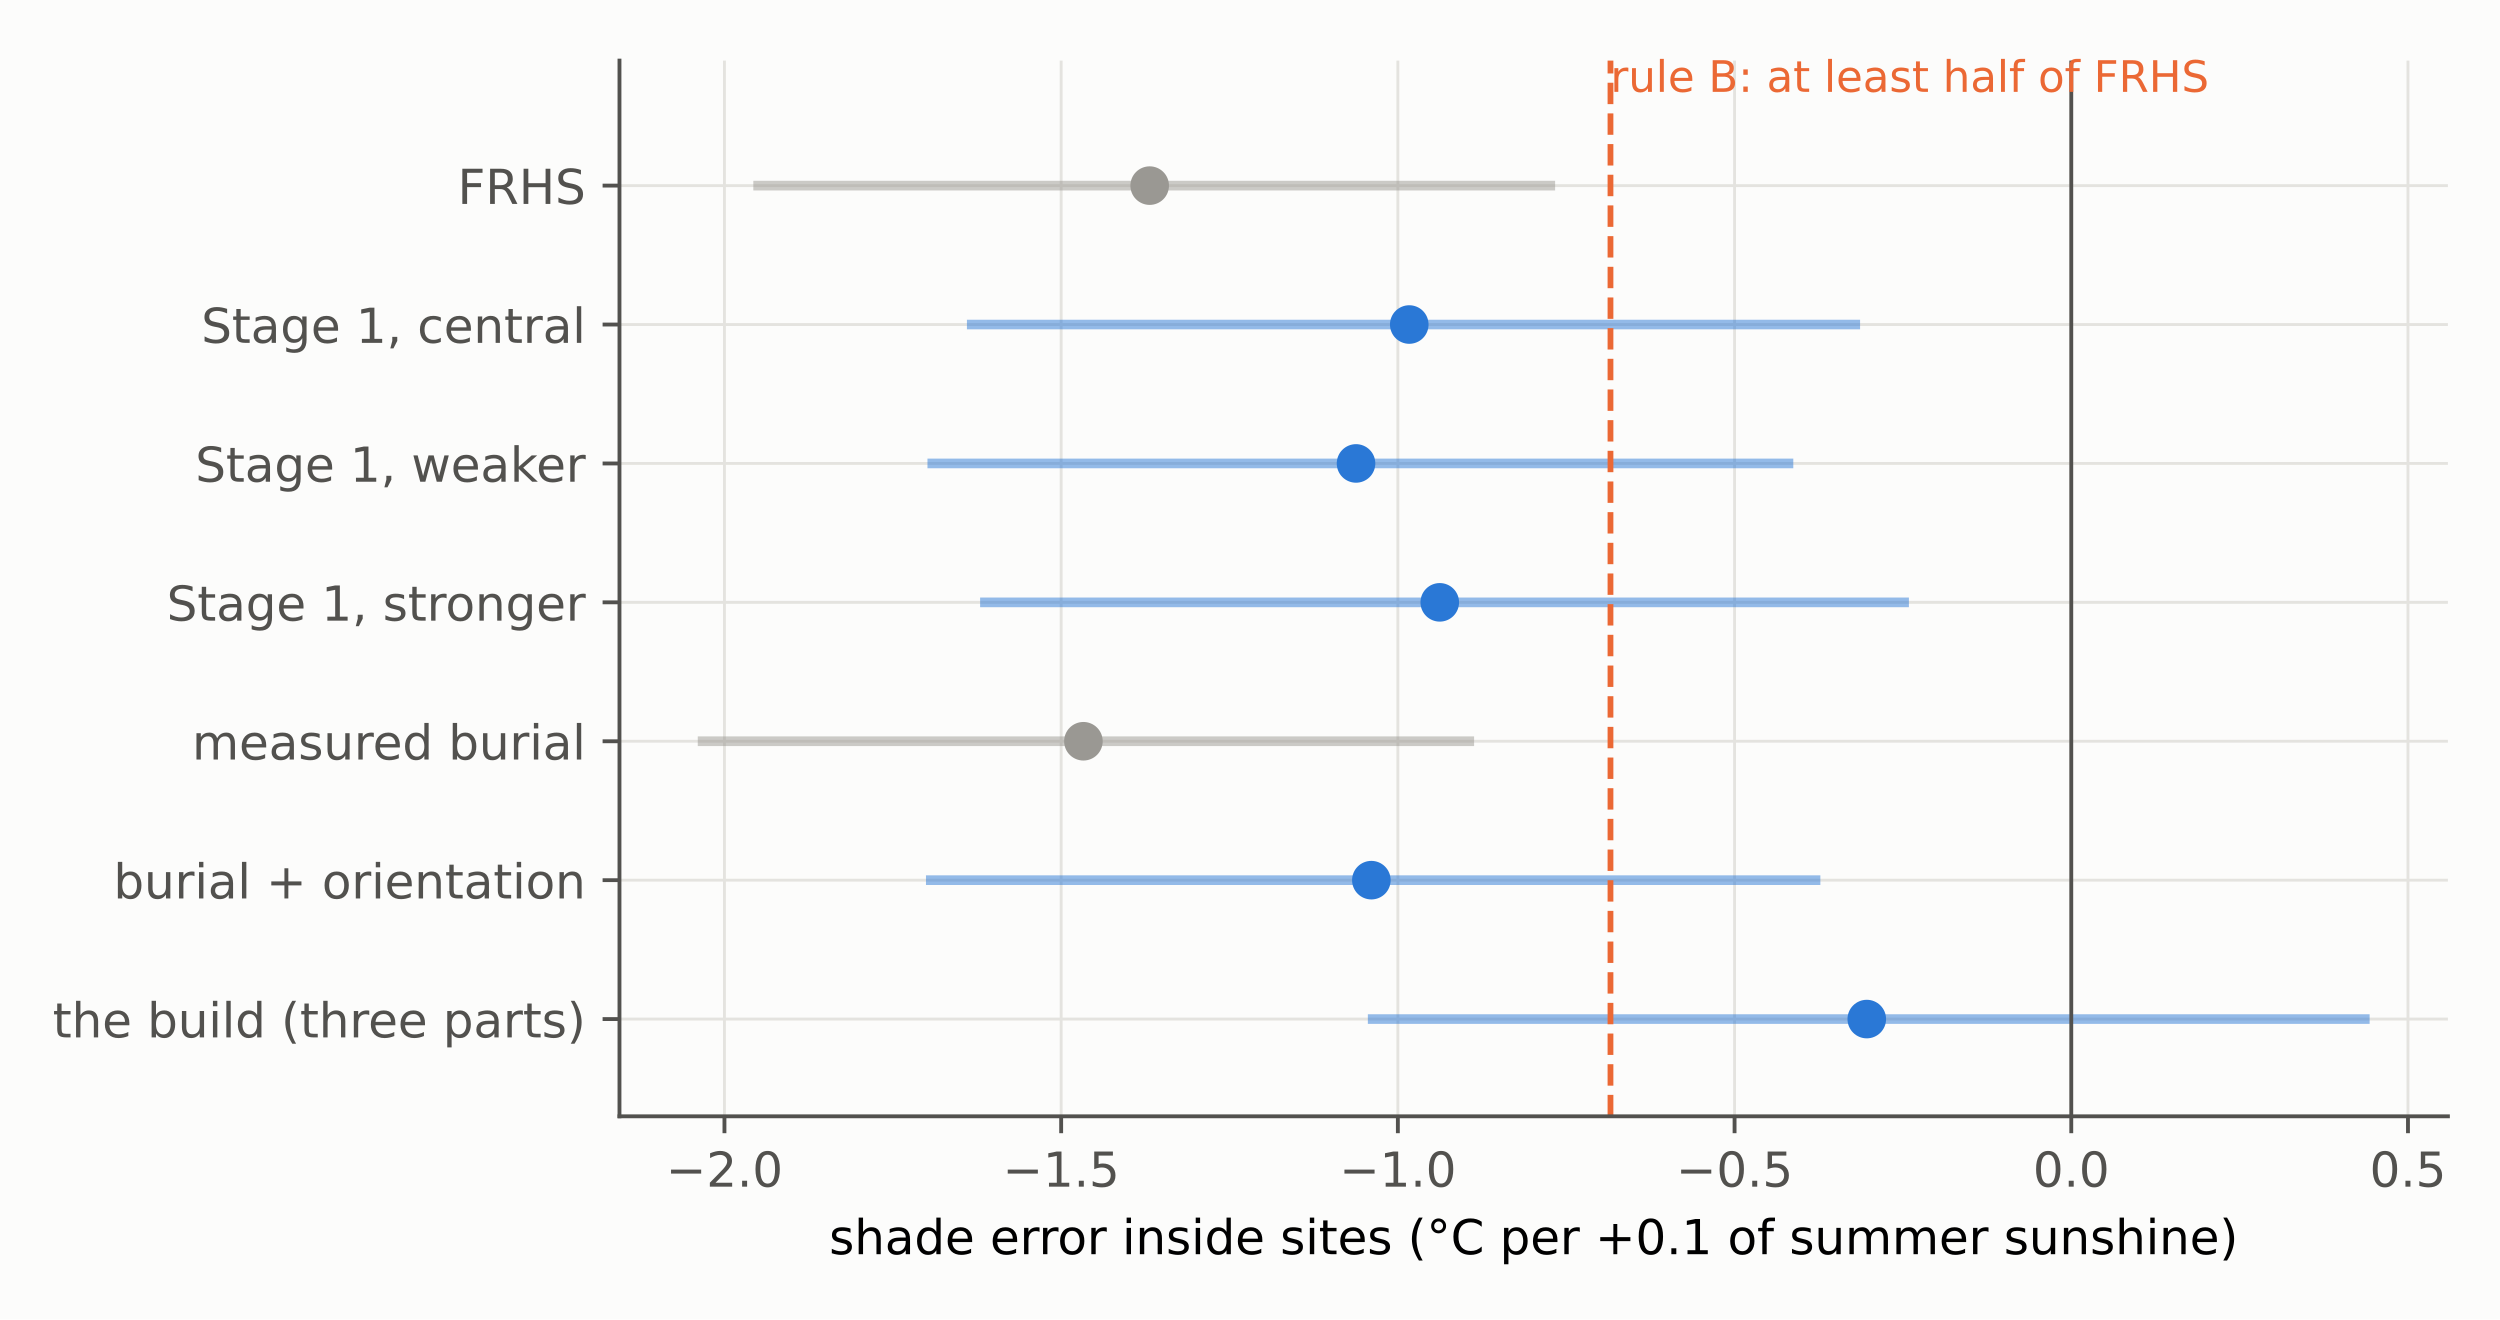
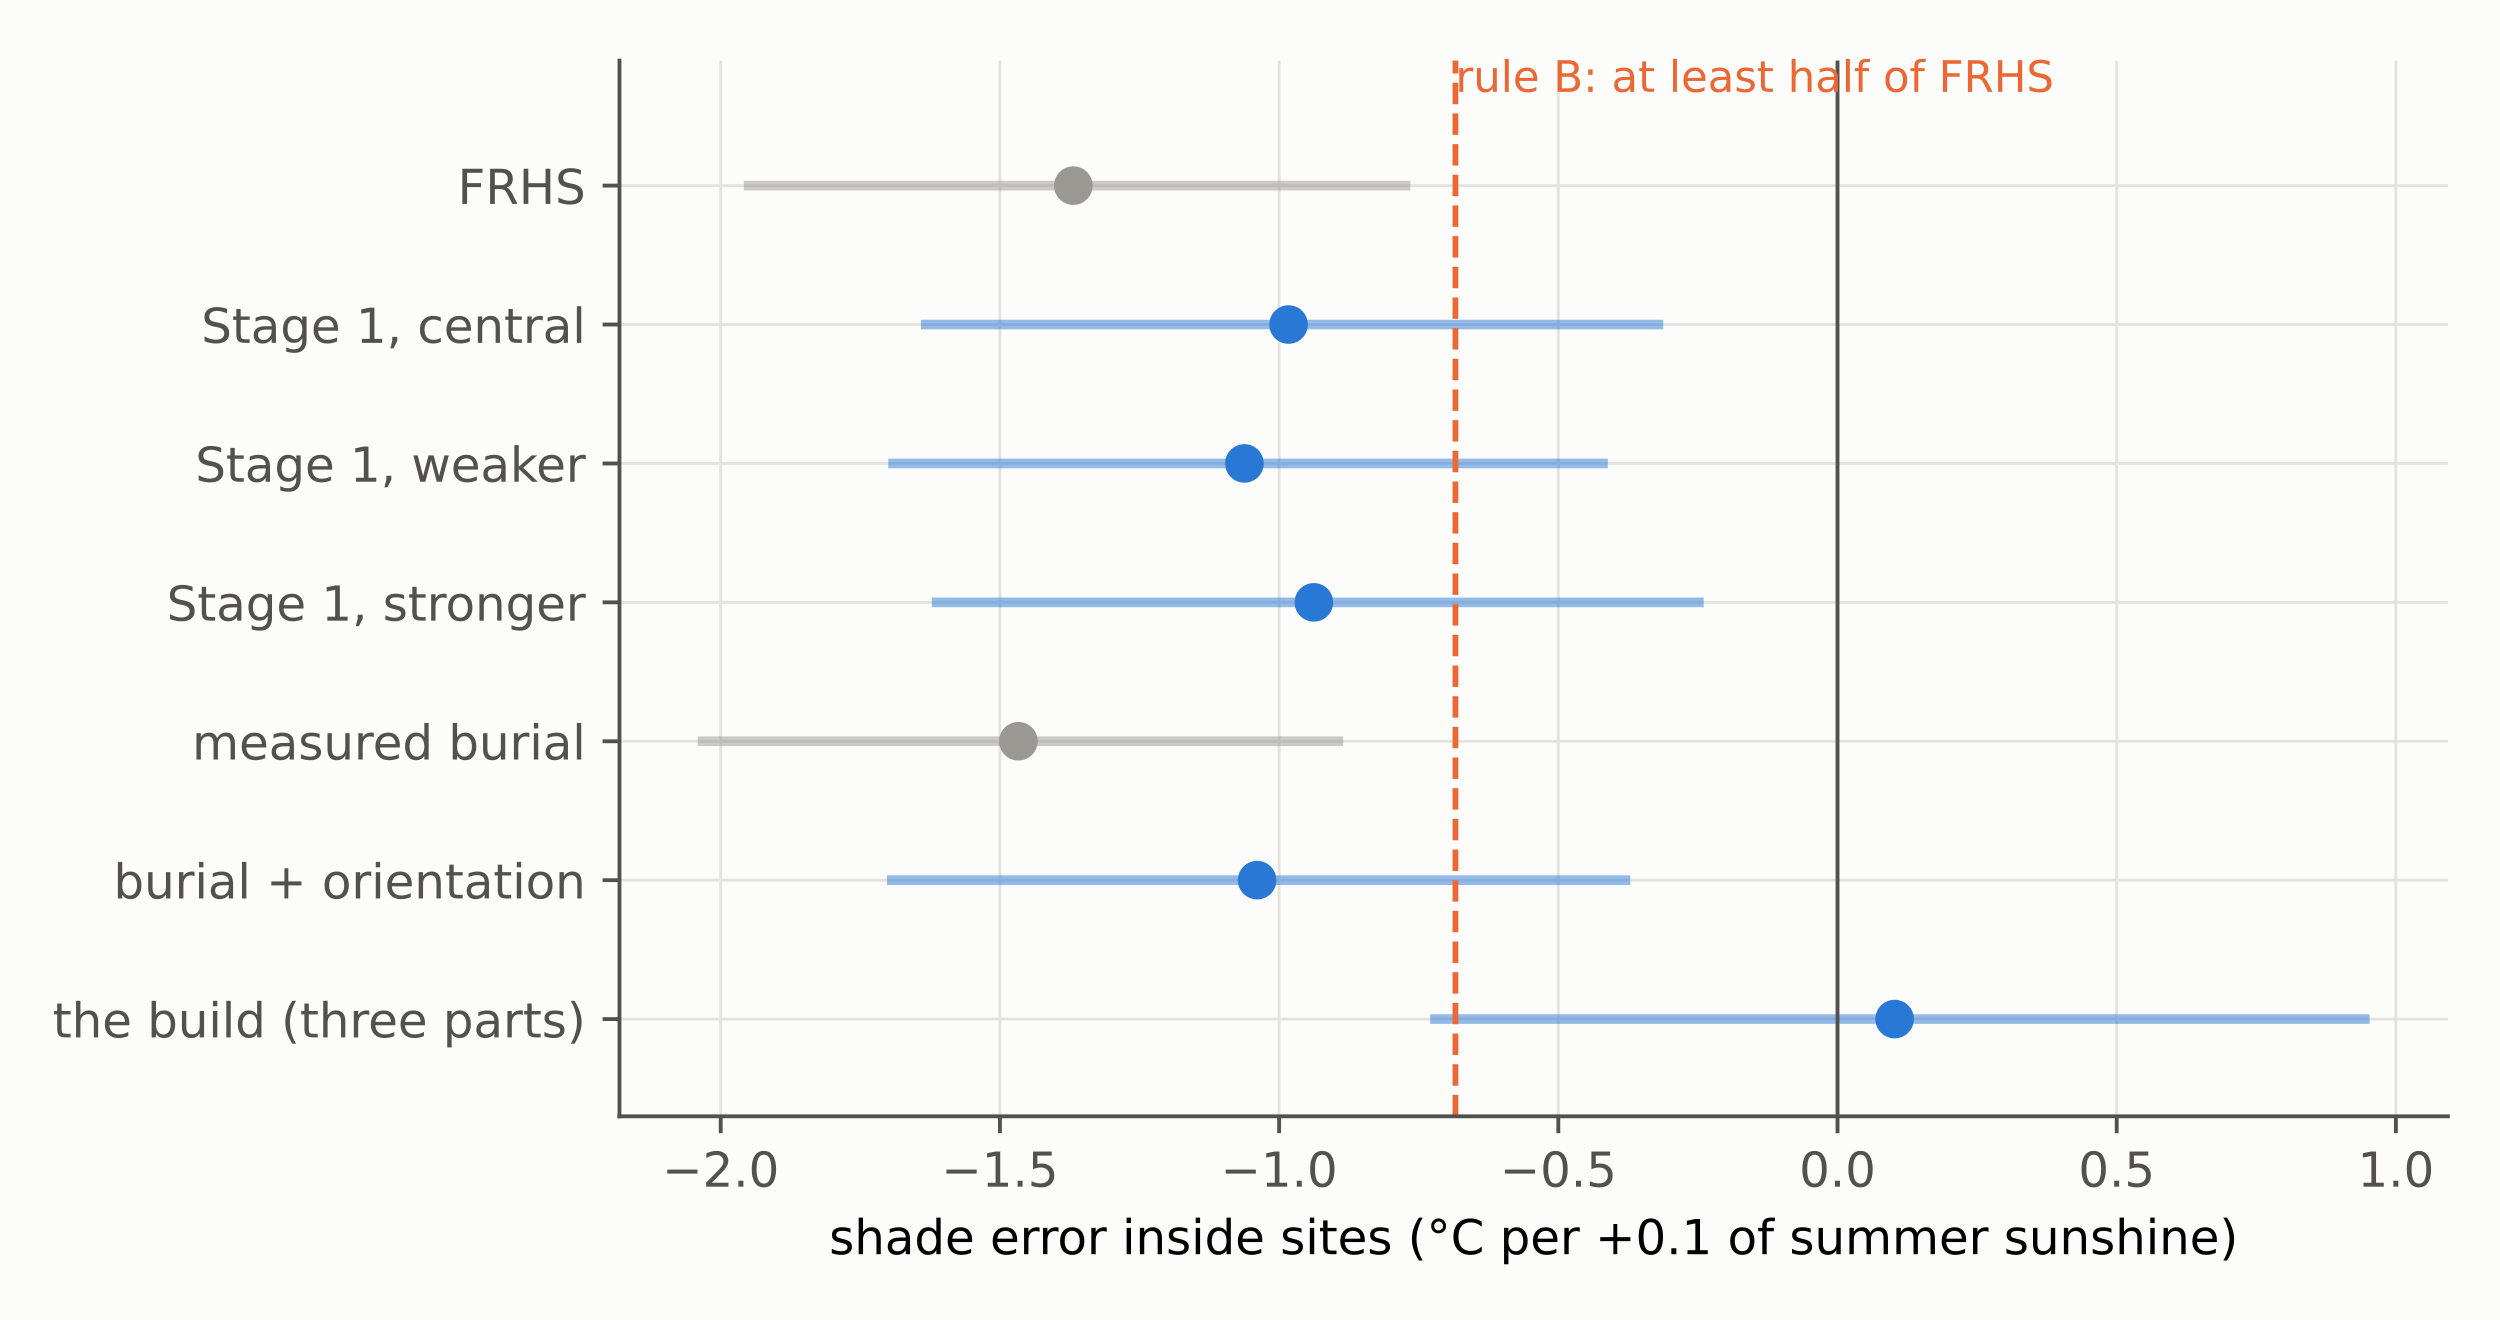
<svg xmlns="http://www.w3.org/2000/svg" xmlns:xlink="http://www.w3.org/1999/xlink" width="518.4pt" height="273.6pt" viewBox="0 0 518.4 273.6" version="1.1">
  <defs>
    <style type="text/css">*{stroke-linejoin: round; stroke-linecap: butt}</style>
  </defs>
  <g id="figure_1">
    <g id="patch_1">
      <path d="M 0 273.6  L 518.4 273.6  L 518.4 0  L 0 0  z " style="fill: #fcfcfb" />
    </g>
    <g id="axes_1">
      <g id="patch_2">
        <path d="M 128.455 231.478  L 507.6 231.478  L 507.6 12.566  L 128.455 12.566  z " style="fill: #fcfcfb" />
      </g>
      <g id="matplotlib.axis_1">
        <g id="xtick_1">
          <g id="line2d_1">
-             <path d="M 150.223 231.478  L 150.223 12.566  " clip-path="url(#p5e6e618a25)" style="fill: none; stroke: #e4e3df; stroke-width: 0.6; stroke-linecap: square" />
+             <path d="M 149.449 231.478  L 149.449 12.566  " clip-path="url(#p5ee0dc7483)" style="fill: none; stroke: #e4e3df; stroke-width: 0.6; stroke-linecap: square" />
          </g>
          <g id="line2d_2">
            <defs>
-               <path id="m90530ac3e0" d="M 0 0  L 0 3.5  " style="stroke: #52514e; stroke-width: 0.8" />
+               <path id="m7d7fa115bf" d="M 0 0  L 0 3.5  " style="stroke: #52514e; stroke-width: 0.8" />
            </defs>
            <g>
-               <use xlink:href="#m90530ac3e0" x="150.223" y="231.478" style="fill: #52514e; stroke: #52514e; stroke-width: 0.8" />
+               <use xlink:href="#m7d7fa115bf" x="149.449" y="231.478" style="fill: #52514e; stroke: #52514e; stroke-width: 0.8" />
            </g>
          </g>
          <g id="text_1">
-             <text style="font-size: 10px; font-family: 'DejaVu Sans', 'Bitstream Vera Sans', 'Computer Modern Sans Serif', 'Lucida Grande', 'Verdana', 'Geneva', 'Lucid', 'Arial', 'Helvetica', 'Avant Garde', sans-serif; text-anchor: middle; fill: #52514e" x="150.223" y="246.075" transform="rotate(-0 150.2231 246.0753)">−2.0</text>
+             <text style="font-size: 10px; font-family: 'DejaVu Sans', 'Bitstream Vera Sans', 'Computer Modern Sans Serif', 'Lucida Grande', 'Verdana', 'Geneva', 'Lucid', 'Arial', 'Helvetica', 'Avant Garde', sans-serif; text-anchor: middle; fill: #52514e" x="149.449" y="246.075" transform="rotate(-0 149.4487 246.0753)">−2.0</text>
          </g>
        </g>
        <g id="xtick_2">
          <g id="line2d_3">
-             <path d="M 220.042 231.478  L 220.042 12.566  " clip-path="url(#p5e6e618a25)" style="fill: none; stroke: #e4e3df; stroke-width: 0.6; stroke-linecap: square" />
+             <path d="M 207.343 231.478  L 207.343 12.566  " clip-path="url(#p5ee0dc7483)" style="fill: none; stroke: #e4e3df; stroke-width: 0.6; stroke-linecap: square" />
          </g>
          <g id="line2d_4">
            <g>
-               <use xlink:href="#m90530ac3e0" x="220.042" y="231.478" style="fill: #52514e; stroke: #52514e; stroke-width: 0.8" />
+               <use xlink:href="#m7d7fa115bf" x="207.343" y="231.478" style="fill: #52514e; stroke: #52514e; stroke-width: 0.8" />
            </g>
          </g>
          <g id="text_2">
-             <text style="font-size: 10px; font-family: 'DejaVu Sans', 'Bitstream Vera Sans', 'Computer Modern Sans Serif', 'Lucida Grande', 'Verdana', 'Geneva', 'Lucid', 'Arial', 'Helvetica', 'Avant Garde', sans-serif; text-anchor: middle; fill: #52514e" x="220.042" y="246.075" transform="rotate(-0 220.042 246.0753)">−1.5</text>
+             <text style="font-size: 10px; font-family: 'DejaVu Sans', 'Bitstream Vera Sans', 'Computer Modern Sans Serif', 'Lucida Grande', 'Verdana', 'Geneva', 'Lucid', 'Arial', 'Helvetica', 'Avant Garde', sans-serif; text-anchor: middle; fill: #52514e" x="207.343" y="246.075" transform="rotate(-0 207.3435 246.0753)">−1.5</text>
          </g>
        </g>
        <g id="xtick_3">
          <g id="line2d_5">
-             <path d="M 289.861 231.478  L 289.861 12.566  " clip-path="url(#p5e6e618a25)" style="fill: none; stroke: #e4e3df; stroke-width: 0.6; stroke-linecap: square" />
+             <path d="M 265.238 231.478  L 265.238 12.566  " clip-path="url(#p5ee0dc7483)" style="fill: none; stroke: #e4e3df; stroke-width: 0.6; stroke-linecap: square" />
          </g>
          <g id="line2d_6">
            <g>
-               <use xlink:href="#m90530ac3e0" x="289.861" y="231.478" style="fill: #52514e; stroke: #52514e; stroke-width: 0.8" />
+               <use xlink:href="#m7d7fa115bf" x="265.238" y="231.478" style="fill: #52514e; stroke: #52514e; stroke-width: 0.8" />
            </g>
          </g>
          <g id="text_3">
-             <text style="font-size: 10px; font-family: 'DejaVu Sans', 'Bitstream Vera Sans', 'Computer Modern Sans Serif', 'Lucida Grande', 'Verdana', 'Geneva', 'Lucid', 'Arial', 'Helvetica', 'Avant Garde', sans-serif; text-anchor: middle; fill: #52514e" x="289.861" y="246.075" transform="rotate(-0 289.8609 246.0753)">−1.0</text>
+             <text style="font-size: 10px; font-family: 'DejaVu Sans', 'Bitstream Vera Sans', 'Computer Modern Sans Serif', 'Lucida Grande', 'Verdana', 'Geneva', 'Lucid', 'Arial', 'Helvetica', 'Avant Garde', sans-serif; text-anchor: middle; fill: #52514e" x="265.238" y="246.075" transform="rotate(-0 265.2382 246.0753)">−1.0</text>
          </g>
        </g>
        <g id="xtick_4">
          <g id="line2d_7">
-             <path d="M 359.68 231.478  L 359.68 12.566  " clip-path="url(#p5e6e618a25)" style="fill: none; stroke: #e4e3df; stroke-width: 0.6; stroke-linecap: square" />
+             <path d="M 323.133 231.478  L 323.133 12.566  " clip-path="url(#p5ee0dc7483)" style="fill: none; stroke: #e4e3df; stroke-width: 0.6; stroke-linecap: square" />
          </g>
          <g id="line2d_8">
            <g>
-               <use xlink:href="#m90530ac3e0" x="359.68" y="231.478" style="fill: #52514e; stroke: #52514e; stroke-width: 0.8" />
+               <use xlink:href="#m7d7fa115bf" x="323.133" y="231.478" style="fill: #52514e; stroke: #52514e; stroke-width: 0.8" />
            </g>
          </g>
          <g id="text_4">
-             <text style="font-size: 10px; font-family: 'DejaVu Sans', 'Bitstream Vera Sans', 'Computer Modern Sans Serif', 'Lucida Grande', 'Verdana', 'Geneva', 'Lucid', 'Arial', 'Helvetica', 'Avant Garde', sans-serif; text-anchor: middle; fill: #52514e" x="359.68" y="246.075" transform="rotate(-0 359.6797 246.0753)">−0.5</text>
+             <text style="font-size: 10px; font-family: 'DejaVu Sans', 'Bitstream Vera Sans', 'Computer Modern Sans Serif', 'Lucida Grande', 'Verdana', 'Geneva', 'Lucid', 'Arial', 'Helvetica', 'Avant Garde', sans-serif; text-anchor: middle; fill: #52514e" x="323.133" y="246.075" transform="rotate(-0 323.1329 246.0753)">−0.5</text>
          </g>
        </g>
        <g id="xtick_5">
          <g id="line2d_9">
-             <path d="M 429.499 231.478  L 429.499 12.566  " clip-path="url(#p5e6e618a25)" style="fill: none; stroke: #e4e3df; stroke-width: 0.6; stroke-linecap: square" />
+             <path d="M 381.028 231.478  L 381.028 12.566  " clip-path="url(#p5ee0dc7483)" style="fill: none; stroke: #e4e3df; stroke-width: 0.6; stroke-linecap: square" />
          </g>
          <g id="line2d_10">
            <g>
-               <use xlink:href="#m90530ac3e0" x="429.499" y="231.478" style="fill: #52514e; stroke: #52514e; stroke-width: 0.8" />
+               <use xlink:href="#m7d7fa115bf" x="381.028" y="231.478" style="fill: #52514e; stroke: #52514e; stroke-width: 0.8" />
            </g>
          </g>
          <g id="text_5">
-             <text style="font-size: 10px; font-family: 'DejaVu Sans', 'Bitstream Vera Sans', 'Computer Modern Sans Serif', 'Lucida Grande', 'Verdana', 'Geneva', 'Lucid', 'Arial', 'Helvetica', 'Avant Garde', sans-serif; text-anchor: middle; fill: #52514e" x="429.499" y="246.075" transform="rotate(-0 429.4986 246.0753)">0.0</text>
+             <text style="font-size: 10px; font-family: 'DejaVu Sans', 'Bitstream Vera Sans', 'Computer Modern Sans Serif', 'Lucida Grande', 'Verdana', 'Geneva', 'Lucid', 'Arial', 'Helvetica', 'Avant Garde', sans-serif; text-anchor: middle; fill: #52514e" x="381.028" y="246.075" transform="rotate(-0 381.0276 246.0753)">0.0</text>
          </g>
        </g>
        <g id="xtick_6">
          <g id="line2d_11">
-             <path d="M 499.317 231.478  L 499.317 12.566  " clip-path="url(#p5e6e618a25)" style="fill: none; stroke: #e4e3df; stroke-width: 0.6; stroke-linecap: square" />
+             <path d="M 438.922 231.478  L 438.922 12.566  " clip-path="url(#p5ee0dc7483)" style="fill: none; stroke: #e4e3df; stroke-width: 0.6; stroke-linecap: square" />
          </g>
          <g id="line2d_12">
            <g>
-               <use xlink:href="#m90530ac3e0" x="499.317" y="231.478" style="fill: #52514e; stroke: #52514e; stroke-width: 0.8" />
+               <use xlink:href="#m7d7fa115bf" x="438.922" y="231.478" style="fill: #52514e; stroke: #52514e; stroke-width: 0.8" />
            </g>
          </g>
          <g id="text_6">
-             <text style="font-size: 10px; font-family: 'DejaVu Sans', 'Bitstream Vera Sans', 'Computer Modern Sans Serif', 'Lucida Grande', 'Verdana', 'Geneva', 'Lucid', 'Arial', 'Helvetica', 'Avant Garde', sans-serif; text-anchor: middle; fill: #52514e" x="499.317" y="246.075" transform="rotate(-0 499.3174 246.0753)">0.5</text>
-           </g>
-         </g>
-         <g id="text_7">
+             <text style="font-size: 10px; font-family: 'DejaVu Sans', 'Bitstream Vera Sans', 'Computer Modern Sans Serif', 'Lucida Grande', 'Verdana', 'Geneva', 'Lucid', 'Arial', 'Helvetica', 'Avant Garde', sans-serif; text-anchor: middle; fill: #52514e" x="438.922" y="246.075" transform="rotate(-0 438.9223 246.0753)">0.5</text>
+           </g>
+         </g>
+         <g id="xtick_7">
+           <g id="line2d_13">
+             <path d="M 496.817 231.478  L 496.817 12.566  " clip-path="url(#p5ee0dc7483)" style="fill: none; stroke: #e4e3df; stroke-width: 0.6; stroke-linecap: square" />
+           </g>
+           <g id="line2d_14">
+             <g>
+               <use xlink:href="#m7d7fa115bf" x="496.817" y="231.478" style="fill: #52514e; stroke: #52514e; stroke-width: 0.8" />
+             </g>
+           </g>
+           <g id="text_7">
+             <text style="font-size: 10px; font-family: 'DejaVu Sans', 'Bitstream Vera Sans', 'Computer Modern Sans Serif', 'Lucida Grande', 'Verdana', 'Geneva', 'Lucid', 'Arial', 'Helvetica', 'Avant Garde', sans-serif; text-anchor: middle; fill: #52514e" x="496.817" y="246.075" transform="rotate(-0 496.8171 246.0753)">1.0</text>
+           </g>
+         </g>
+         <g id="text_8">
          <text style="font-size: 10px; font-family: 'DejaVu Sans', 'Bitstream Vera Sans', 'Computer Modern Sans Serif', 'Lucida Grande', 'Verdana', 'Geneva', 'Lucid', 'Arial', 'Helvetica', 'Avant Garde', sans-serif; text-anchor: middle" x="318.027" y="260.076" transform="rotate(-0 318.0275 260.0761)">shade error inside sites (°C per +0.1 of summer sunshine)</text>
        </g>
      </g>
      <g id="matplotlib.axis_2">
        <g id="ytick_1">
-           <g id="line2d_13">
-             <path d="M 128.455 38.49  L 507.6 38.49  " clip-path="url(#p5e6e618a25)" style="fill: none; stroke: #e4e3df; stroke-width: 0.6; stroke-linecap: square" />
-           </g>
-           <g id="line2d_14">
+           <g id="line2d_15">
+             <path d="M 128.455 38.49  L 507.6 38.49  " clip-path="url(#p5ee0dc7483)" style="fill: none; stroke: #e4e3df; stroke-width: 0.6; stroke-linecap: square" />
+           </g>
+           <g id="line2d_16">
            <defs>
-               <path id="m06c44266c1" d="M 0 0  L -3.5 0  " style="stroke: #52514e; stroke-width: 0.8" />
+               <path id="m60e6f123ee" d="M 0 0  L -3.5 0  " style="stroke: #52514e; stroke-width: 0.8" />
            </defs>
            <g>
-               <use xlink:href="#m06c44266c1" x="128.455" y="38.49" style="fill: #52514e; stroke: #52514e; stroke-width: 0.8" />
-             </g>
-           </g>
-           <g id="text_8">
+               <use xlink:href="#m60e6f123ee" x="128.455" y="38.49" style="fill: #52514e; stroke: #52514e; stroke-width: 0.8" />
+             </g>
+           </g>
+           <g id="text_9">
            <text style="font-size: 10px; font-family: 'DejaVu Sans', 'Bitstream Vera Sans', 'Computer Modern Sans Serif', 'Lucida Grande', 'Verdana', 'Geneva', 'Lucid', 'Arial', 'Helvetica', 'Avant Garde', sans-serif; text-anchor: end; fill: #52514e" x="121.455" y="42.289" transform="rotate(-0 121.455 42.28867)">FRHS</text>
          </g>
        </g>
        <g id="ytick_2">
-           <g id="line2d_15">
-             <path d="M 128.455 67.294  L 507.6 67.294  " clip-path="url(#p5e6e618a25)" style="fill: none; stroke: #e4e3df; stroke-width: 0.6; stroke-linecap: square" />
-           </g>
-           <g id="line2d_16">
-             <g>
-               <use xlink:href="#m06c44266c1" x="128.455" y="67.294" style="fill: #52514e; stroke: #52514e; stroke-width: 0.8" />
-             </g>
-           </g>
-           <g id="text_9">
+           <g id="line2d_17">
+             <path d="M 128.455 67.294  L 507.6 67.294  " clip-path="url(#p5ee0dc7483)" style="fill: none; stroke: #e4e3df; stroke-width: 0.6; stroke-linecap: square" />
+           </g>
+           <g id="line2d_18">
+             <g>
+               <use xlink:href="#m60e6f123ee" x="128.455" y="67.294" style="fill: #52514e; stroke: #52514e; stroke-width: 0.8" />
+             </g>
+           </g>
+           <g id="text_10">
            <text style="font-size: 10px; font-family: 'DejaVu Sans', 'Bitstream Vera Sans', 'Computer Modern Sans Serif', 'Lucida Grande', 'Verdana', 'Geneva', 'Lucid', 'Arial', 'Helvetica', 'Avant Garde', sans-serif; text-anchor: end; fill: #52514e" x="121.455" y="71.093" transform="rotate(-0 121.455 71.09322)">Stage 1, central</text>
          </g>
        </g>
        <g id="ytick_3">
-           <g id="line2d_17">
-             <path d="M 128.455 96.098  L 507.6 96.098  " clip-path="url(#p5e6e618a25)" style="fill: none; stroke: #e4e3df; stroke-width: 0.6; stroke-linecap: square" />
-           </g>
-           <g id="line2d_18">
-             <g>
-               <use xlink:href="#m06c44266c1" x="128.455" y="96.098" style="fill: #52514e; stroke: #52514e; stroke-width: 0.8" />
-             </g>
-           </g>
-           <g id="text_10">
+           <g id="line2d_19">
+             <path d="M 128.455 96.098  L 507.6 96.098  " clip-path="url(#p5ee0dc7483)" style="fill: none; stroke: #e4e3df; stroke-width: 0.6; stroke-linecap: square" />
+           </g>
+           <g id="line2d_20">
+             <g>
+               <use xlink:href="#m60e6f123ee" x="128.455" y="96.098" style="fill: #52514e; stroke: #52514e; stroke-width: 0.8" />
+             </g>
+           </g>
+           <g id="text_11">
            <text style="font-size: 10px; font-family: 'DejaVu Sans', 'Bitstream Vera Sans', 'Computer Modern Sans Serif', 'Lucida Grande', 'Verdana', 'Geneva', 'Lucid', 'Arial', 'Helvetica', 'Avant Garde', sans-serif; text-anchor: end; fill: #52514e" x="121.455" y="99.897" transform="rotate(-0 121.455 99.89737)">Stage 1, weaker</text>
          </g>
        </g>
        <g id="ytick_4">
-           <g id="line2d_19">
-             <path d="M 128.455 124.902  L 507.6 124.902  " clip-path="url(#p5e6e618a25)" style="fill: none; stroke: #e4e3df; stroke-width: 0.6; stroke-linecap: square" />
-           </g>
-           <g id="line2d_20">
-             <g>
-               <use xlink:href="#m06c44266c1" x="128.455" y="124.902" style="fill: #52514e; stroke: #52514e; stroke-width: 0.8" />
-             </g>
-           </g>
-           <g id="text_11">
+           <g id="line2d_21">
+             <path d="M 128.455 124.902  L 507.6 124.902  " clip-path="url(#p5ee0dc7483)" style="fill: none; stroke: #e4e3df; stroke-width: 0.6; stroke-linecap: square" />
+           </g>
+           <g id="line2d_22">
+             <g>
+               <use xlink:href="#m60e6f123ee" x="128.455" y="124.902" style="fill: #52514e; stroke: #52514e; stroke-width: 0.8" />
+             </g>
+           </g>
+           <g id="text_12">
            <text style="font-size: 10px; font-family: 'DejaVu Sans', 'Bitstream Vera Sans', 'Computer Modern Sans Serif', 'Lucida Grande', 'Verdana', 'Geneva', 'Lucid', 'Arial', 'Helvetica', 'Avant Garde', sans-serif; text-anchor: end; fill: #52514e" x="121.455" y="128.701" transform="rotate(-0 121.455 128.7011)">Stage 1, stronger</text>
          </g>
        </g>
        <g id="ytick_5">
-           <g id="line2d_21">
-             <path d="M 128.455 153.706  L 507.6 153.706  " clip-path="url(#p5e6e618a25)" style="fill: none; stroke: #e4e3df; stroke-width: 0.6; stroke-linecap: square" />
-           </g>
-           <g id="line2d_22">
-             <g>
-               <use xlink:href="#m06c44266c1" x="128.455" y="153.706" style="fill: #52514e; stroke: #52514e; stroke-width: 0.8" />
-             </g>
-           </g>
-           <g id="text_12">
+           <g id="line2d_23">
+             <path d="M 128.455 153.706  L 507.6 153.706  " clip-path="url(#p5ee0dc7483)" style="fill: none; stroke: #e4e3df; stroke-width: 0.6; stroke-linecap: square" />
+           </g>
+           <g id="line2d_24">
+             <g>
+               <use xlink:href="#m60e6f123ee" x="128.455" y="153.706" style="fill: #52514e; stroke: #52514e; stroke-width: 0.8" />
+             </g>
+           </g>
+           <g id="text_13">
            <text style="font-size: 10px; font-family: 'DejaVu Sans', 'Bitstream Vera Sans', 'Computer Modern Sans Serif', 'Lucida Grande', 'Verdana', 'Geneva', 'Lucid', 'Arial', 'Helvetica', 'Avant Garde', sans-serif; text-anchor: end; fill: #52514e" x="121.455" y="157.506" transform="rotate(-0 121.455 157.5057)">measured burial</text>
          </g>
        </g>
        <g id="ytick_6">
-           <g id="line2d_23">
-             <path d="M 128.455 182.511  L 507.6 182.511  " clip-path="url(#p5e6e618a25)" style="fill: none; stroke: #e4e3df; stroke-width: 0.6; stroke-linecap: square" />
-           </g>
-           <g id="line2d_24">
-             <g>
-               <use xlink:href="#m06c44266c1" x="128.455" y="182.511" style="fill: #52514e; stroke: #52514e; stroke-width: 0.8" />
-             </g>
-           </g>
-           <g id="text_13">
+           <g id="line2d_25">
+             <path d="M 128.455 182.511  L 507.6 182.511  " clip-path="url(#p5ee0dc7483)" style="fill: none; stroke: #e4e3df; stroke-width: 0.6; stroke-linecap: square" />
+           </g>
+           <g id="line2d_26">
+             <g>
+               <use xlink:href="#m60e6f123ee" x="128.455" y="182.511" style="fill: #52514e; stroke: #52514e; stroke-width: 0.8" />
+             </g>
+           </g>
+           <g id="text_14">
            <text style="font-size: 10px; font-family: 'DejaVu Sans', 'Bitstream Vera Sans', 'Computer Modern Sans Serif', 'Lucida Grande', 'Verdana', 'Geneva', 'Lucid', 'Arial', 'Helvetica', 'Avant Garde', sans-serif; text-anchor: end; fill: #52514e" x="121.455" y="186.31" transform="rotate(-0 121.455 186.3098)">burial + orientation</text>
          </g>
        </g>
        <g id="ytick_7">
-           <g id="line2d_25">
-             <path d="M 128.455 211.315  L 507.6 211.315  " clip-path="url(#p5e6e618a25)" style="fill: none; stroke: #e4e3df; stroke-width: 0.6; stroke-linecap: square" />
-           </g>
-           <g id="line2d_26">
-             <g>
-               <use xlink:href="#m06c44266c1" x="128.455" y="211.315" style="fill: #52514e; stroke: #52514e; stroke-width: 0.8" />
-             </g>
-           </g>
-           <g id="text_14">
+           <g id="line2d_27">
+             <path d="M 128.455 211.315  L 507.6 211.315  " clip-path="url(#p5ee0dc7483)" style="fill: none; stroke: #e4e3df; stroke-width: 0.6; stroke-linecap: square" />
+           </g>
+           <g id="line2d_28">
+             <g>
+               <use xlink:href="#m60e6f123ee" x="128.455" y="211.315" style="fill: #52514e; stroke: #52514e; stroke-width: 0.8" />
+             </g>
+           </g>
+           <g id="text_15">
            <text style="font-size: 10px; font-family: 'DejaVu Sans', 'Bitstream Vera Sans', 'Computer Modern Sans Serif', 'Lucida Grande', 'Verdana', 'Geneva', 'Lucid', 'Arial', 'Helvetica', 'Avant Garde', sans-serif; text-anchor: end; fill: #52514e" x="121.455" y="215.114" transform="rotate(-0 121.455 215.114)">the build (three parts)</text>
          </g>
        </g>
      </g>
-       <g id="line2d_27">
-         <path d="M 157.212 38.49  L 321.467 38.49  " clip-path="url(#p5e6e618a25)" style="fill: none; stroke: #9a9893; stroke-opacity: 0.5; stroke-width: 2; stroke-linecap: square" />
-       </g>
-       <g id="line2d_28">
-         <defs>
-           <path id="m7e17842fa5" d="M 0 3.5  C 0.928 3.5 1.819 3.131 2.475 2.475  C 3.131 1.819 3.5 0.928 3.5 0  C 3.5 -0.928 3.131 -1.819 2.475 -2.475  C 1.819 -3.131 0.928 -3.5 0 -3.5  C -0.928 -3.5 -1.819 -3.131 -2.475 -2.475  C -3.131 -1.819 -3.5 -0.928 -3.5 0  C -3.5 0.928 -3.131 1.819 -2.475 2.475  C -1.819 3.131 -0.928 3.5 0 3.5  z " style="stroke: #9a9893" />
-         </defs>
-         <g clip-path="url(#p5e6e618a25)">
-           <use xlink:href="#m7e17842fa5" x="238.399" y="38.49" style="fill: #9a9893; stroke: #9a9893" />
-         </g>
-       </g>
      <g id="line2d_29">
-         <path d="M 201.504 67.294  L 384.705 67.294  " clip-path="url(#p5e6e618a25)" style="fill: none; stroke: #2a78d6; stroke-opacity: 0.5; stroke-width: 2; stroke-linecap: square" />
+         <path d="M 155.244 38.49  L 291.446 38.49  " clip-path="url(#p5ee0dc7483)" style="fill: none; stroke: #9a9893; stroke-opacity: 0.5; stroke-width: 2; stroke-linecap: square" />
      </g>
      <g id="line2d_30">
        <defs>
-           <path id="mf1b754b062" d="M 0 3.5  C 0.928 3.5 1.819 3.131 2.475 2.475  C 3.131 1.819 3.5 0.928 3.5 0  C 3.5 -0.928 3.131 -1.819 2.475 -2.475  C 1.819 -3.131 0.928 -3.5 0 -3.5  C -0.928 -3.5 -1.819 -3.131 -2.475 -2.475  C -3.131 -1.819 -3.5 -0.928 -3.5 0  C -3.5 0.928 -3.131 1.819 -2.475 2.475  C -1.819 3.131 -0.928 3.5 0 3.5  z " style="stroke: #2a78d6" />
+           <path id="m4227281359" d="M 0 3.5  C 0.928 3.5 1.819 3.131 2.475 2.475  C 3.131 1.819 3.5 0.928 3.5 0  C 3.5 -0.928 3.131 -1.819 2.475 -2.475  C 1.819 -3.131 0.928 -3.5 0 -3.5  C -0.928 -3.5 -1.819 -3.131 -2.475 -2.475  C -3.131 -1.819 -3.5 -0.928 -3.5 0  C -3.5 0.928 -3.131 1.819 -2.475 2.475  C -1.819 3.131 -0.928 3.5 0 3.5  z " style="stroke: #9a9893" />
        </defs>
-         <g clip-path="url(#p5e6e618a25)">
-           <use xlink:href="#mf1b754b062" x="292.224" y="67.294" style="fill: #2a78d6; stroke: #2a78d6" />
+         <g clip-path="url(#p5ee0dc7483)">
+           <use xlink:href="#m4227281359" x="222.566" y="38.49" style="fill: #9a9893; stroke: #9a9893" />
        </g>
      </g>
      <g id="line2d_31">
-         <path d="M 193.32 96.098  L 370.855 96.098  " clip-path="url(#p5e6e618a25)" style="fill: none; stroke: #2a78d6; stroke-opacity: 0.5; stroke-width: 2; stroke-linecap: square" />
+         <path d="M 191.972 67.294  L 343.884 67.294  " clip-path="url(#p5ee0dc7483)" style="fill: none; stroke: #2a78d6; stroke-opacity: 0.5; stroke-width: 2; stroke-linecap: square" />
      </g>
      <g id="line2d_32">
-         <g clip-path="url(#p5e6e618a25)">
-           <use xlink:href="#mf1b754b062" x="281.186" y="96.098" style="fill: #2a78d6; stroke: #2a78d6" />
+         <defs>
+           <path id="mef6ec21e24" d="M 0 3.5  C 0.928 3.5 1.819 3.131 2.475 2.475  C 3.131 1.819 3.5 0.928 3.5 0  C 3.5 -0.928 3.131 -1.819 2.475 -2.475  C 1.819 -3.131 0.928 -3.5 0 -3.5  C -0.928 -3.5 -1.819 -3.131 -2.475 -2.475  C -3.131 -1.819 -3.5 -0.928 -3.5 0  C -3.5 0.928 -3.131 1.819 -2.475 2.475  C -1.819 3.131 -0.928 3.5 0 3.5  z " style="stroke: #2a78d6" />
+         </defs>
+         <g clip-path="url(#p5ee0dc7483)">
+           <use xlink:href="#mef6ec21e24" x="267.197" y="67.294" style="fill: #2a78d6; stroke: #2a78d6" />
        </g>
      </g>
      <g id="line2d_33">
-         <path d="M 204.238 124.902  L 394.83 124.902  " clip-path="url(#p5e6e618a25)" style="fill: none; stroke: #2a78d6; stroke-opacity: 0.5; stroke-width: 2; stroke-linecap: square" />
+         <path d="M 185.185 96.098  L 332.399 96.098  " clip-path="url(#p5ee0dc7483)" style="fill: none; stroke: #2a78d6; stroke-opacity: 0.5; stroke-width: 2; stroke-linecap: square" />
      </g>
      <g id="line2d_34">
-         <g clip-path="url(#p5e6e618a25)">
-           <use xlink:href="#mf1b754b062" x="298.55" y="124.902" style="fill: #2a78d6; stroke: #2a78d6" />
+         <g clip-path="url(#p5ee0dc7483)">
+           <use xlink:href="#mef6ec21e24" x="258.045" y="96.098" style="fill: #2a78d6; stroke: #2a78d6" />
        </g>
      </g>
      <g id="line2d_35">
-         <path d="M 145.689 153.706  L 304.667 153.706  " clip-path="url(#p5e6e618a25)" style="fill: none; stroke: #9a9893; stroke-opacity: 0.5; stroke-width: 2; stroke-linecap: square" />
+         <path d="M 194.239 124.902  L 352.28 124.902  " clip-path="url(#p5ee0dc7483)" style="fill: none; stroke: #2a78d6; stroke-opacity: 0.5; stroke-width: 2; stroke-linecap: square" />
      </g>
      <g id="line2d_36">
-         <g clip-path="url(#p5e6e618a25)">
-           <use xlink:href="#m7e17842fa5" x="224.657" y="153.706" style="fill: #9a9893; stroke: #9a9893" />
+         <g clip-path="url(#p5ee0dc7483)">
+           <use xlink:href="#mef6ec21e24" x="272.443" y="124.902" style="fill: #2a78d6; stroke: #2a78d6" />
        </g>
      </g>
      <g id="line2d_37">
-         <path d="M 193.01 182.511  L 376.471 182.511  " clip-path="url(#p5e6e618a25)" style="fill: none; stroke: #2a78d6; stroke-opacity: 0.5; stroke-width: 2; stroke-linecap: square" />
+         <path d="M 145.689 153.706  L 277.515 153.706  " clip-path="url(#p5ee0dc7483)" style="fill: none; stroke: #9a9893; stroke-opacity: 0.5; stroke-width: 2; stroke-linecap: square" />
      </g>
      <g id="line2d_38">
-         <g clip-path="url(#p5e6e618a25)">
-           <use xlink:href="#mf1b754b062" x="284.366" y="182.511" style="fill: #2a78d6; stroke: #2a78d6" />
+         <g clip-path="url(#p5ee0dc7483)">
+           <use xlink:href="#m4227281359" x="211.17" y="153.706" style="fill: #9a9893; stroke: #9a9893" />
        </g>
      </g>
      <g id="line2d_39">
-         <path d="M 284.638 211.315  L 490.366 211.315  " clip-path="url(#p5e6e618a25)" style="fill: none; stroke: #2a78d6; stroke-opacity: 0.5; stroke-width: 2; stroke-linecap: square" />
+         <path d="M 184.929 182.511  L 337.057 182.511  " clip-path="url(#p5ee0dc7483)" style="fill: none; stroke: #2a78d6; stroke-opacity: 0.5; stroke-width: 2; stroke-linecap: square" />
      </g>
      <g id="line2d_40">
-         <g clip-path="url(#p5e6e618a25)">
-           <use xlink:href="#mf1b754b062" x="387.096" y="211.315" style="fill: #2a78d6; stroke: #2a78d6" />
+         <g clip-path="url(#p5ee0dc7483)">
+           <use xlink:href="#mef6ec21e24" x="260.682" y="182.511" style="fill: #2a78d6; stroke: #2a78d6" />
        </g>
      </g>
      <g id="line2d_41">
-         <path d="M 333.949 231.478  L 333.949 12.566  " clip-path="url(#p5e6e618a25)" style="fill: none; stroke-dasharray: 4.44,1.92; stroke-dashoffset: 0; stroke: #eb6834; stroke-width: 1.2" />
+         <path d="M 297.549 211.315  L 490.366 211.315  " clip-path="url(#p5ee0dc7483)" style="fill: none; stroke: #2a78d6; stroke-opacity: 0.5; stroke-width: 2; stroke-linecap: square" />
      </g>
      <g id="line2d_42">
-         <path d="M 429.499 231.478  L 429.499 12.566  " clip-path="url(#p5e6e618a25)" style="fill: none; stroke: #52514e; stroke-width: 0.8; stroke-linecap: square" />
+         <g clip-path="url(#p5ee0dc7483)">
+           <use xlink:href="#mef6ec21e24" x="392.867" y="211.315" style="fill: #2a78d6; stroke: #2a78d6" />
+         </g>
+       </g>
+       <g id="line2d_43">
+         <path d="M 301.797 231.478  L 301.797 12.566  " clip-path="url(#p5ee0dc7483)" style="fill: none; stroke-dasharray: 4.44,1.92; stroke-dashoffset: 0; stroke: #eb6834; stroke-width: 1.2" />
+       </g>
+       <g id="line2d_44">
+         <path d="M 381.028 231.478  L 381.028 12.566  " clip-path="url(#p5ee0dc7483)" style="fill: none; stroke: #52514e; stroke-width: 0.8; stroke-linecap: square" />
      </g>
      <g id="patch_3">
        <path d="M 128.455 231.478  L 128.455 12.566  " style="fill: none; stroke: #52514e; stroke-width: 0.8; stroke-linejoin: miter; stroke-linecap: square" />
      </g>
      <g id="patch_4">
        <path d="M 128.455 231.478  L 507.6 231.478  " style="fill: none; stroke: #52514e; stroke-width: 0.8; stroke-linejoin: miter; stroke-linecap: square" />
      </g>
-       <g id="text_15">
-         <text style="font-size: 9px; font-family: 'DejaVu Sans', 'Bitstream Vera Sans', 'Computer Modern Sans Serif', 'Lucida Grande', 'Verdana', 'Geneva', 'Lucid', 'Arial', 'Helvetica', 'Avant Garde', sans-serif; text-anchor: start; fill: #eb6834" x="333.949" y="19.045" transform="rotate(-0 333.949 19.04525)"> rule B: at least half of FRHS</text>
+       <g id="text_16">
+         <text style="font-size: 9px; font-family: 'DejaVu Sans', 'Bitstream Vera Sans', 'Computer Modern Sans Serif', 'Lucida Grande', 'Verdana', 'Geneva', 'Lucid', 'Arial', 'Helvetica', 'Avant Garde', sans-serif; text-anchor: start; fill: #eb6834" x="301.797" y="19.045" transform="rotate(-0 301.7966 19.04525)"> rule B: at least half of FRHS</text>
      </g>
    </g>
  </g>
  <defs>
-     <clipPath id="p5e6e618a25">
+     <clipPath id="p5ee0dc7483">
      <rect x="128.455" y="12.566" width="379.145" height="218.912" />
    </clipPath>
  </defs>
</svg>
